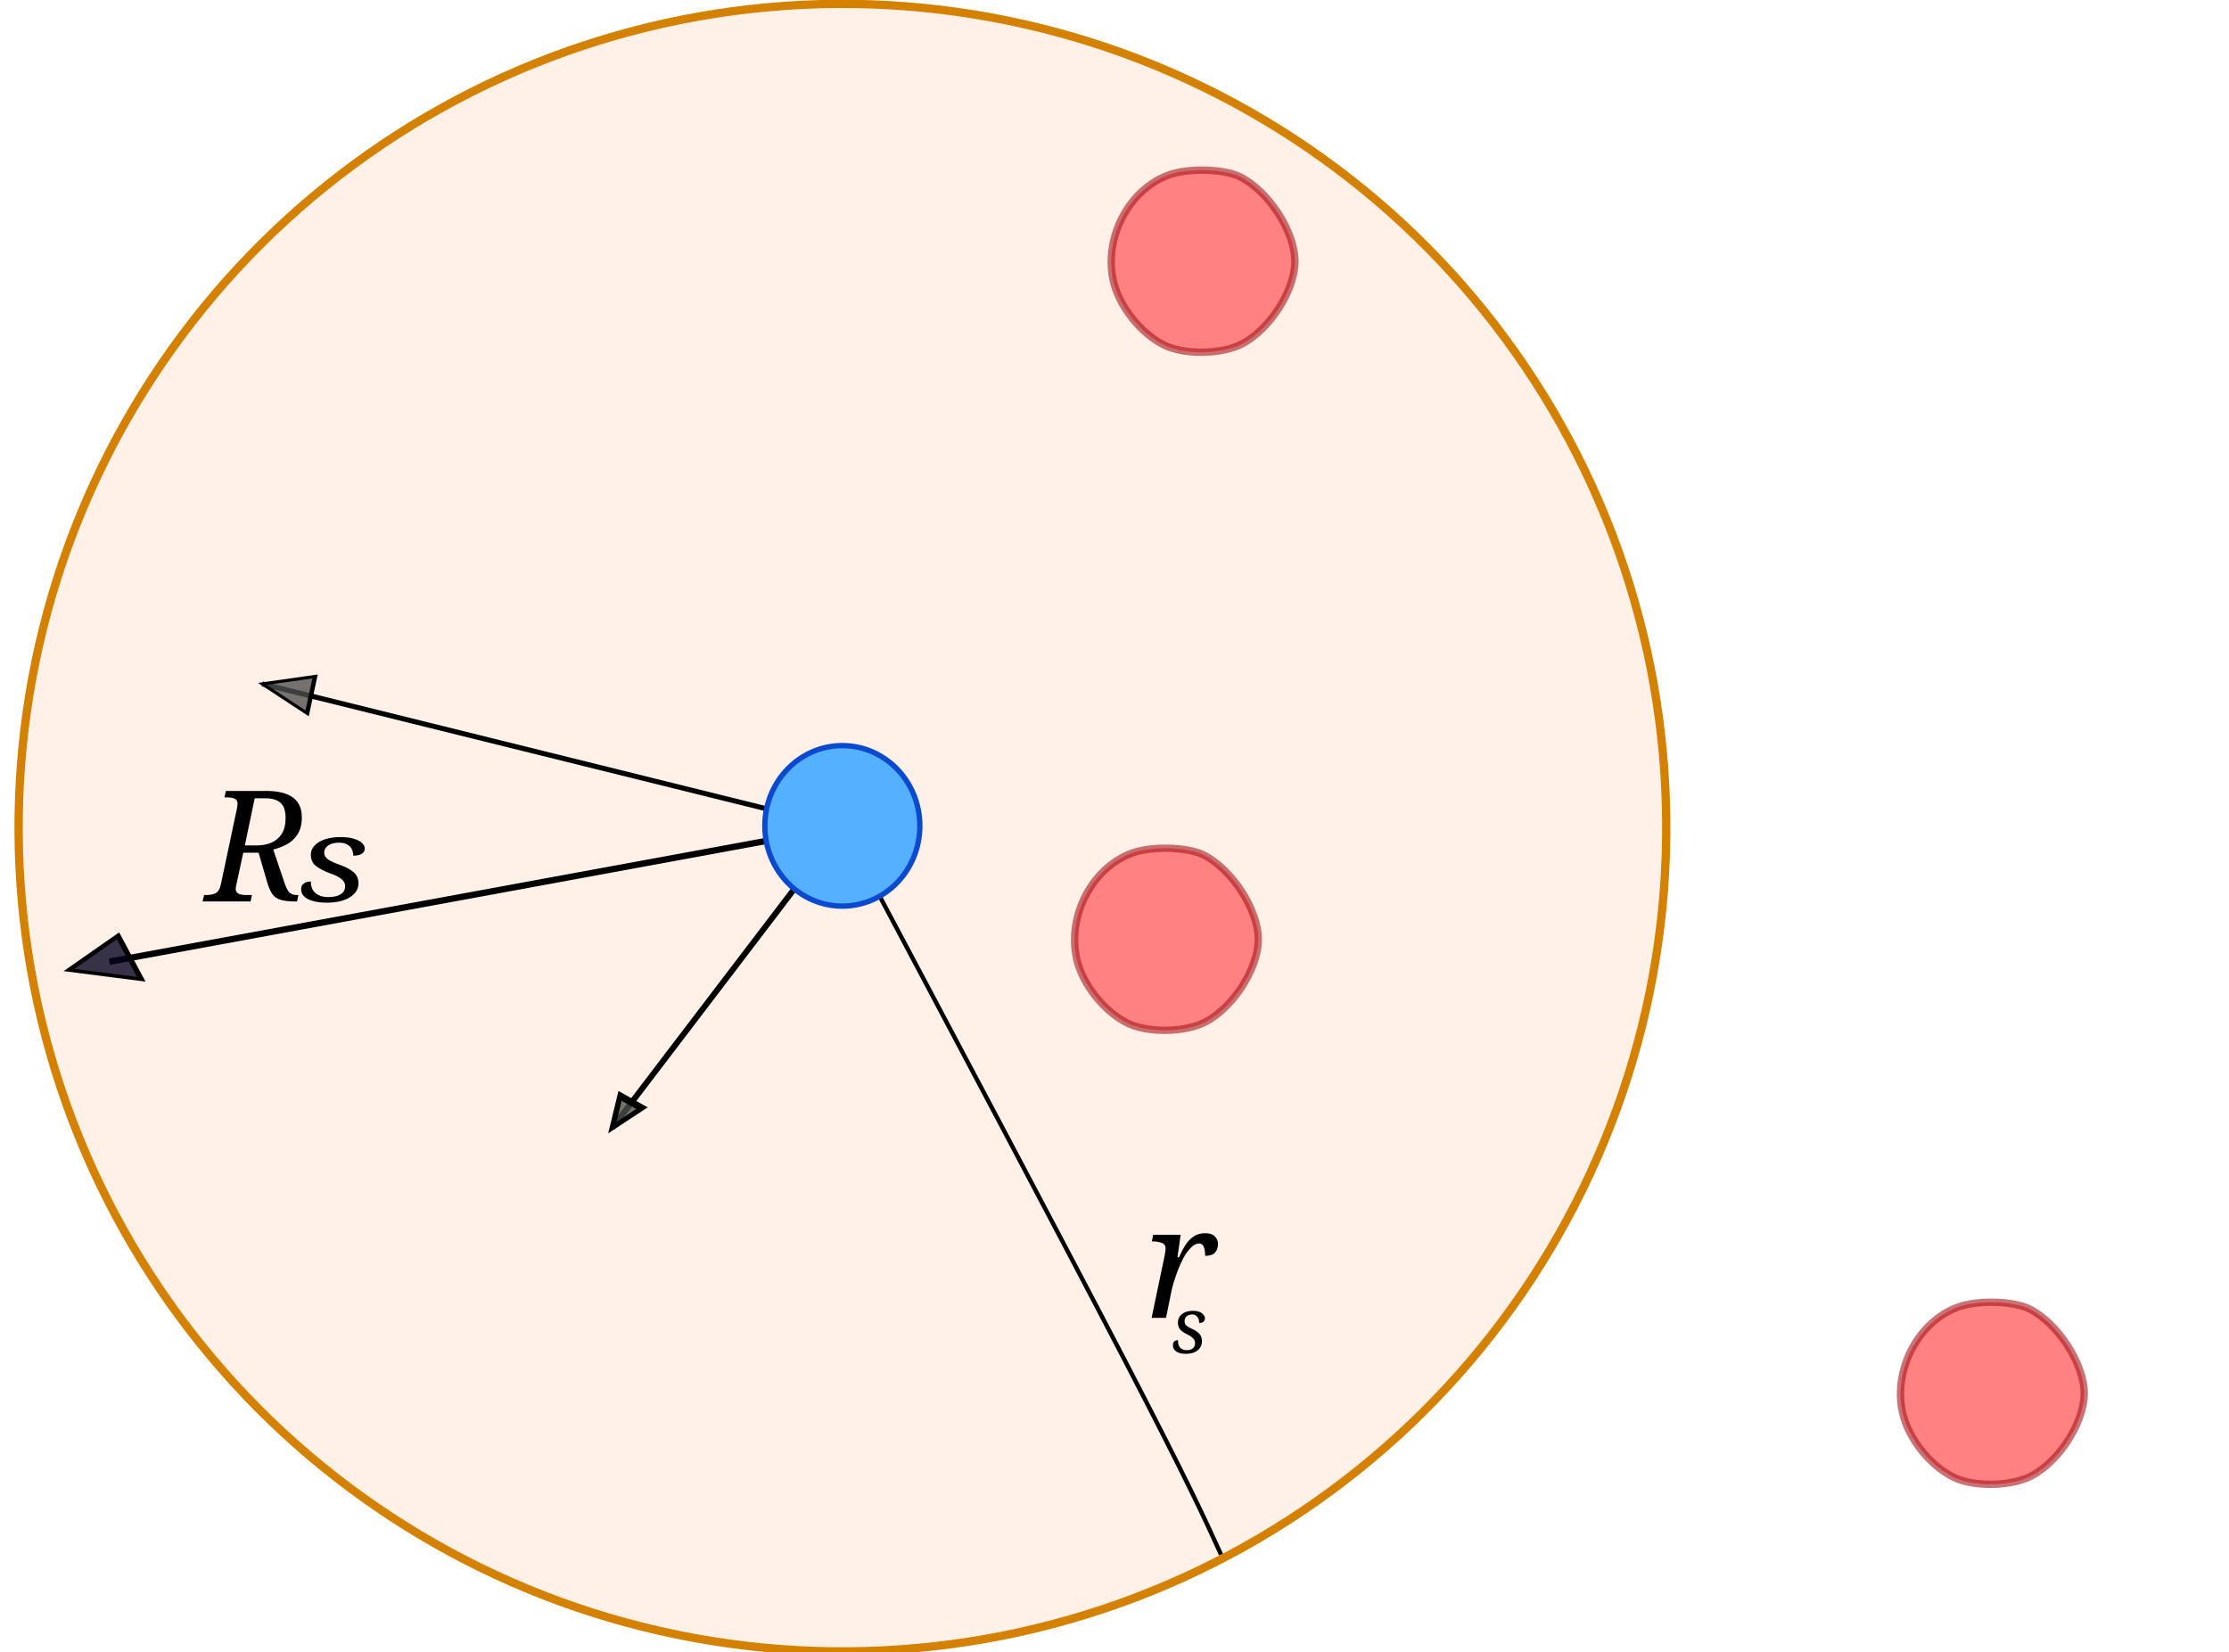
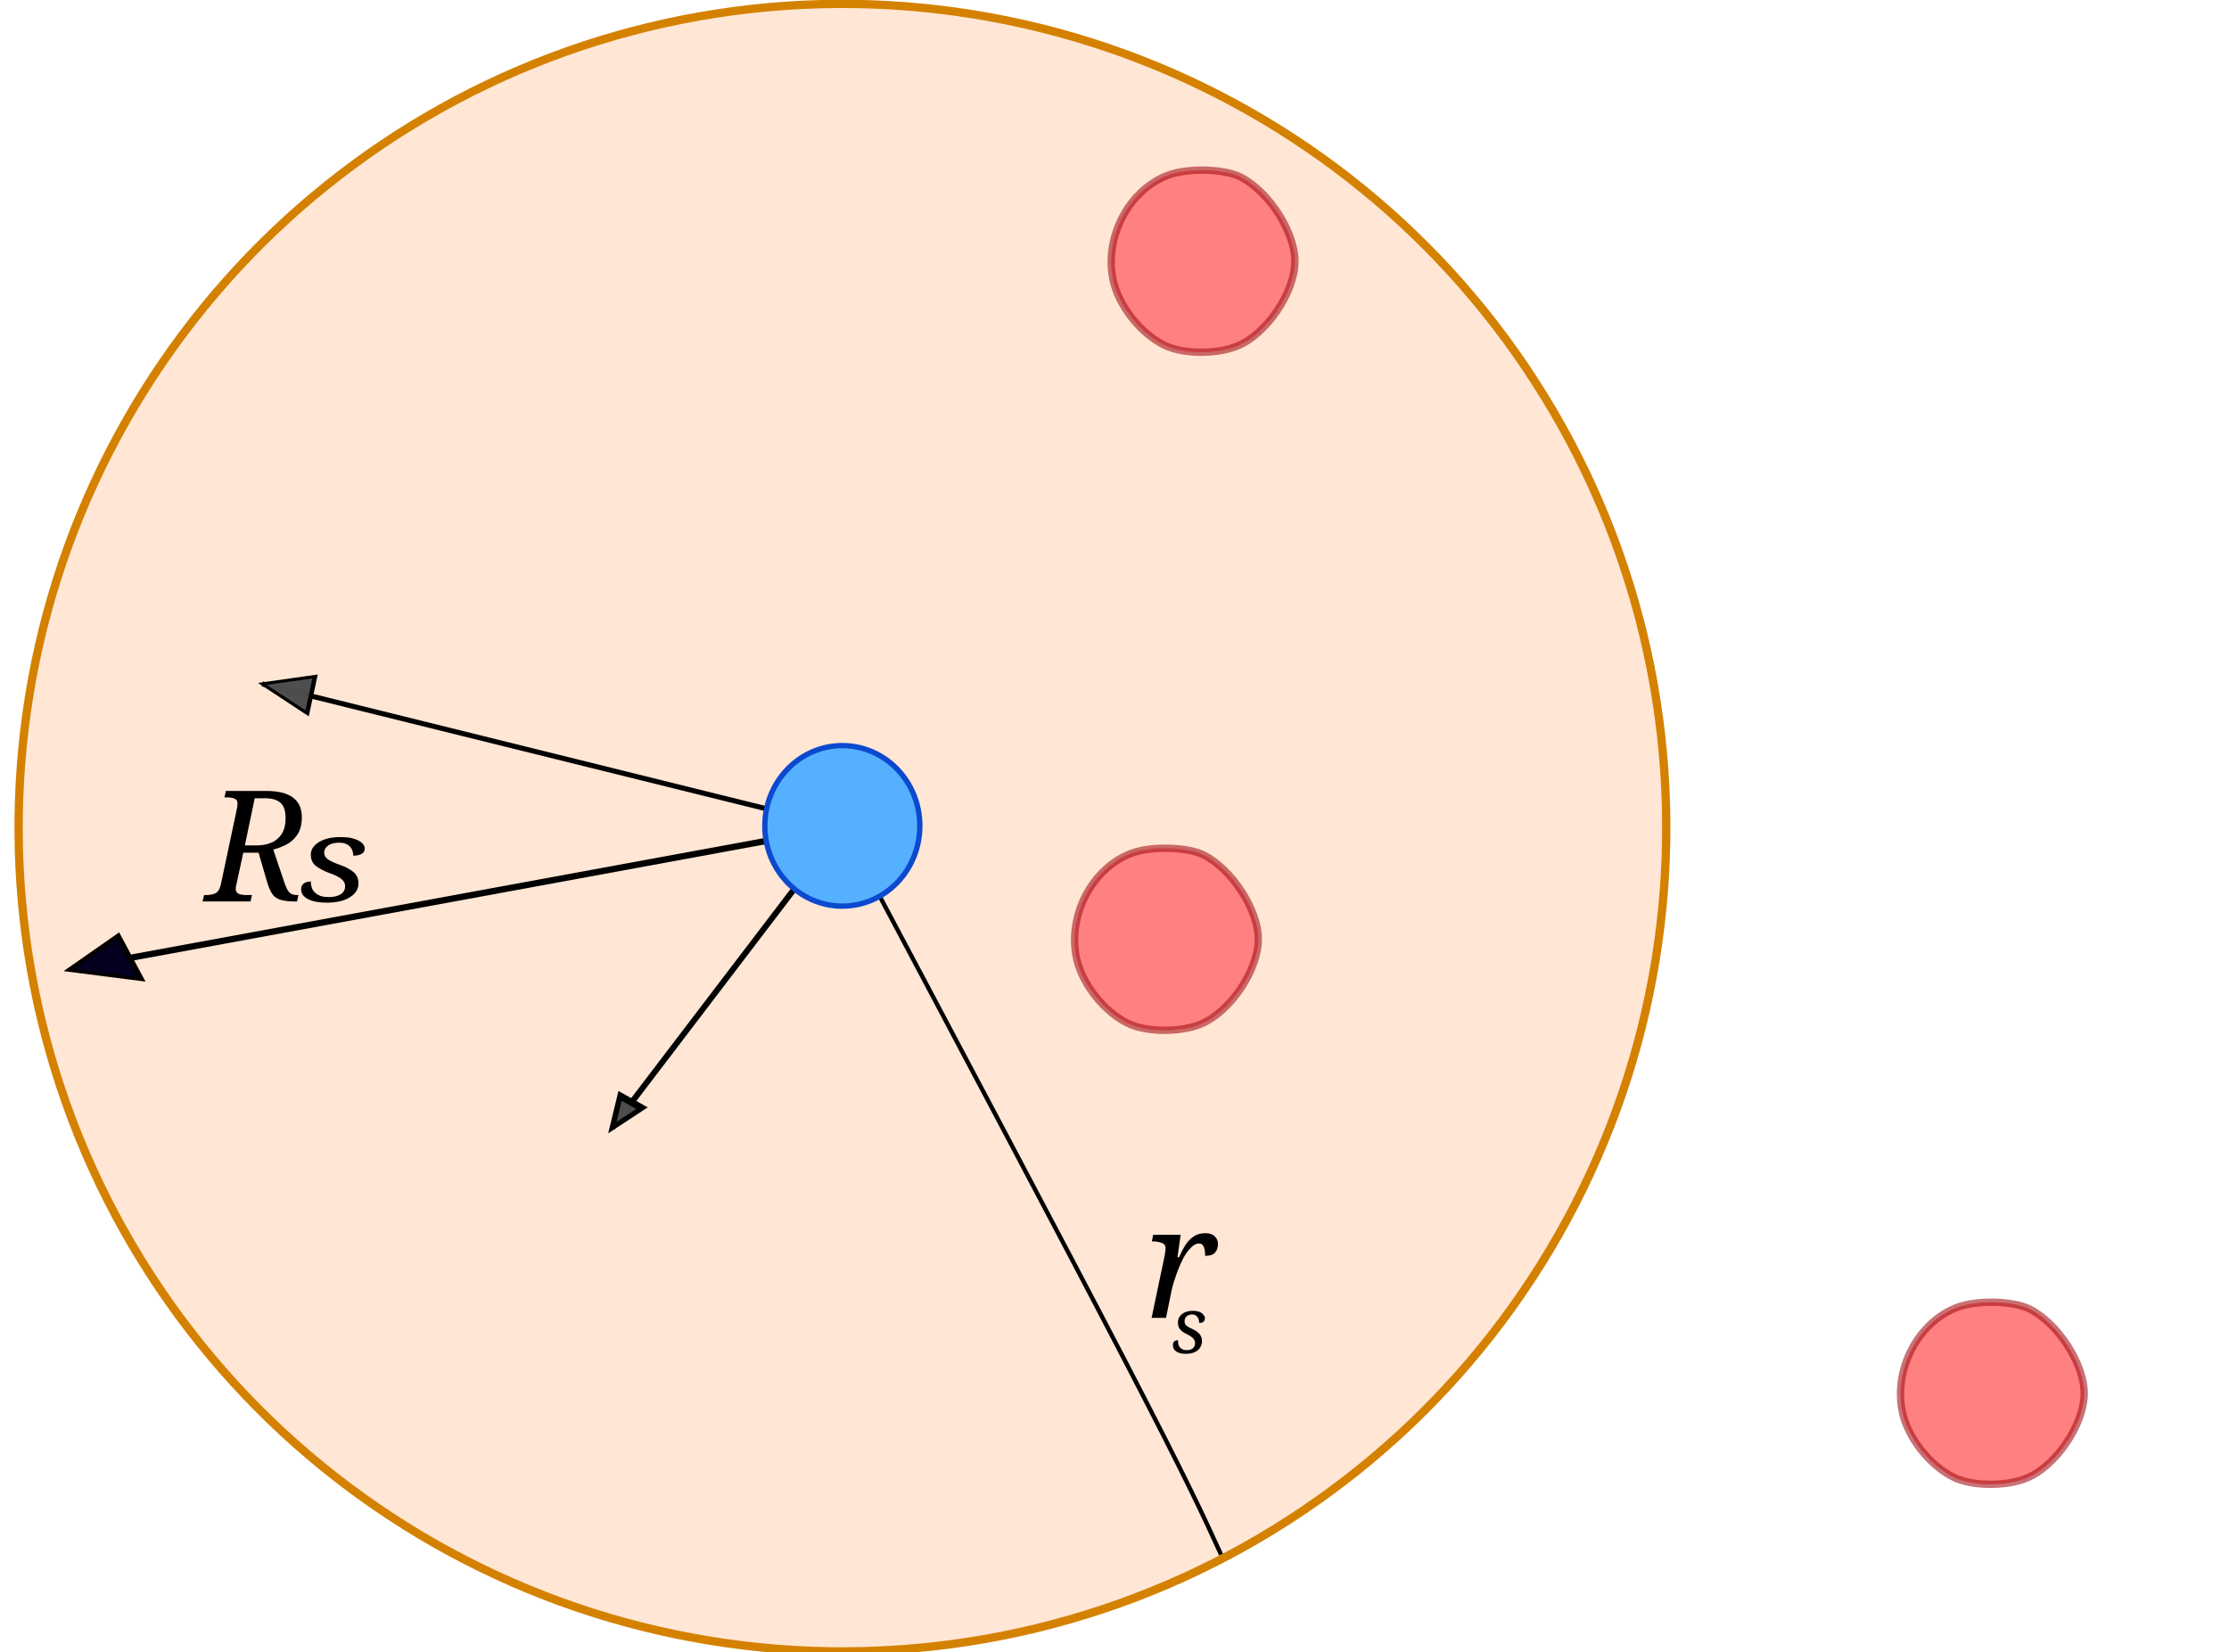
<svg xmlns="http://www.w3.org/2000/svg" xmlns:ns1="http://www.openswatchbook.org/uri/2009/osb" width="152.199mm" height="112.764mm" viewBox="0 0 152.199 112.764" version="1.1" id="svg8">
  <defs id="defs2">
    <rect x="134.371" y="65.579" width="14.363" height="13.229" id="rect1118" />
    <linearGradient id="linearGradient1070" ns1:paint="solid">
      <stop style="stop-color:#840080;stop-opacity:0.012;" offset="0" id="stop1068" />
    </linearGradient>
  </defs>
  <g id="layer1" transform="translate(-33.76511,-27.90648)">
-     <path style="fill:#ffe6d5;fill-opacity:0.574;stroke:#d48100;stroke-width:0.565;stroke-miterlimit:4;stroke-dasharray:none;stroke-opacity:1" id="path1088" d="m 128.33,126.756 -0.895,0.766 -0.911,0.748 -0.926,0.728 -0.941,0.709 -0.956,0.689 -0.97,0.669 -0.984,0.648 -0.997,0.628 -1.01,0.607 -1.022,0.585 -1.034,0.564 -1.046,0.542 -1.057,0.52 -1.068,0.498 -1.078,0.475 -1.088,0.452 -1.097,0.43 -1.106,0.407 -1.114,0.383 -1.122,0.36 -1.129,0.336 -1.136,0.313 -1.142,0.289 -1.148,0.265 -1.153,0.241 -1.158,0.216 -1.162,0.192 -1.166,0.168 -1.169,0.143 -1.172,0.119 -1.174,0.094 -1.176,0.07 -1.177,0.045 -1.178,0.02 -1.178,-0.004 -1.178,-0.029 -1.177,-0.054 -1.175,-0.078 -1.174,-0.103 -1.171,-0.128 -1.168,-0.152 -1.165,-0.176 -1.161,-0.201 -1.156,-0.225 -1.151,-0.249 -1.146,-0.273 -1.14,-0.297 -1.134,-0.321 -1.127,-0.345 -1.119,-0.368 -1.111,-0.392 -1.103,-0.415 -1.094,-0.438 -1.084,-0.461 -1.074,-0.483 -1.064,-0.506 -1.053,-0.528 -1.042,-0.55 -1.03,-0.571 -1.018,-0.593 -1.005,-0.614 -0.992,-0.635 -0.979,-0.656 -0.965,-0.676 -0.951,-0.696 -0.936,-0.716 -0.921,-0.735 -0.905,-0.754 -0.889,-0.773 -0.873,-0.792 -0.856,-0.81 -0.839,-0.827 -0.821,-0.845 -0.803,-0.862 -0.785,-0.878 -0.766,-0.895 -0.748,-0.911 -0.728,-0.926 -0.709,-0.941 -0.689,-0.956 -0.669,-0.97 -0.648,-0.984 -0.628,-0.997 -0.607,-1.01 -0.585,-1.022 -0.564,-1.034 -0.542,-1.046 -0.52,-1.057 -0.498,-1.068 -0.475,-1.078 -0.452,-1.088 -0.43,-1.097 -0.407,-1.106 -0.383,-1.114 -0.36,-1.122 -0.336,-1.129 -0.313,-1.136 -0.289,-1.142 -0.265,-1.148 -0.241,-1.153 -0.216,-1.158 -0.192,-1.162 -0.168,-1.166 -0.143,-1.169 -0.119,-1.172 -0.094,-1.174 -0.07,-1.176 -0.045,-1.177 -0.02,-1.178 0.004,-1.178 0.029,-1.178 0.054,-1.177 0.078,-1.175 0.103,-1.174 0.128,-1.171 0.152,-1.168 0.176,-1.165 0.201,-1.161 0.225,-1.156 0.249,-1.151 0.273,-1.146 0.297,-1.14 0.321,-1.134 0.345,-1.127 0.368,-1.119 0.392,-1.111 0.415,-1.103 0.438,-1.094 0.461,-1.084 0.483,-1.074 0.506,-1.064 0.528,-1.053 0.55,-1.042 0.571,-1.03 0.593,-1.018 0.614,-1.005 0.635,-0.992 0.656,-0.979 0.676,-0.965 0.696,-0.951 0.716,-0.936 0.735,-0.921 0.754,-0.905 0.773,-0.889 0.792,-0.873 0.81,-0.856 0.827,-0.839 0.845,-0.821 0.862,-0.803 0.878,-0.785 0.895,-0.766 0.911,-0.748 0.926,-0.728 0.941,-0.709 0.956,-0.689 0.97,-0.669 0.984,-0.648 0.997,-0.628 1.01,-0.607 1.022,-0.585 1.034,-0.564 1.046,-0.542 1.057,-0.52 1.068,-0.498 1.078,-0.475 1.088,-0.452 1.097,-0.43 1.106,-0.407 1.114,-0.383 1.122,-0.36 1.129,-0.336 1.136,-0.313 1.142,-0.289 1.148,-0.265 1.153,-0.241 1.158,-0.216 1.162,-0.192 1.166,-0.168 1.169,-0.143 1.172,-0.119 1.174,-0.094 1.176,-0.07 1.177,-0.045 1.178,-0.02 1.178,0.004 1.178,0.029 1.177,0.054 1.175,0.078 1.174,0.103 1.171,0.128 1.168,0.152 1.165,0.176 1.161,0.201 1.156,0.225 1.151,0.249 1.146,0.273 1.14,0.297 1.134,0.321 1.127,0.345 1.119,0.368 1.111,0.392 1.103,0.415 1.094,0.438 1.084,0.461 1.074,0.483 1.064,0.506 1.053,0.528 1.042,0.55 1.03,0.571 1.018,0.593 1.005,0.614 0.992,0.635 0.979,0.656 0.965,0.676 0.951,0.696 0.936,0.716 0.921,0.735 0.905,0.754 0.889,0.773 0.873,0.792 0.856,0.81 0.839,0.827 0.821,0.845 0.803,0.862 0.785,0.878 0.766,0.895 0.748,0.911 0.728,0.926 0.709,0.941 0.689,0.956 0.669,0.97 0.648,0.984 0.628,0.997 0.607,1.01 0.585,1.022 0.564,1.034 0.542,1.046 0.52,1.057 0.498,1.068 0.475,1.078 0.452,1.088 0.43,1.097 0.407,1.106 0.383,1.114 0.36,1.122 0.336,1.129 0.313,1.136 0.289,1.142 0.265,1.148 0.241,1.153 0.216,1.158 0.192,1.162 0.168,1.166 0.143,1.169 0.119,1.172 0.094,1.174 0.07,1.176 0.045,1.177 0.02,1.178 -0.004,1.178 -0.029,1.178 -0.054,1.177 -0.078,1.175 -0.103,1.174 -0.128,1.171 -0.152,1.168 -0.176,1.165 -0.201,1.161 -0.225,1.156 -0.249,1.151 -0.273,1.146 -0.297,1.14 -0.321,1.134 -0.345,1.127 -0.368,1.119 -0.392,1.111 -0.415,1.103 -0.438,1.094 -0.461,1.084 -0.483,1.074 -0.506,1.064 -0.528,1.053 -0.55,1.042 -0.571,1.03 -0.593,1.018 -0.614,1.005 -0.635,0.992 -0.656,0.979 -0.676,0.965 -0.696,0.951 -0.716,0.936 -0.735,0.921 -0.754,0.905 -0.773,0.889 -0.792,0.873 -0.81,0.856 -0.827,0.839 -0.845,0.821 -0.862,0.803 z" />
-     <path style="fill:none;stroke:#000000;stroke-width:0.293px;stroke-linecap:butt;stroke-linejoin:miter;stroke-opacity:1" d="m 91.281,84.302 c 7.494,14.115 14.989,28.229 19.298,36.522 4.309,8.292 5.433,10.763 6.557,13.233" id="path1092" />
-     <path style="fill:none;stroke:#000000;stroke-width:0.432px;stroke-linecap:butt;stroke-linejoin:miter;stroke-opacity:1" d="M 91.276,84.375 C 74.596,87.442 57.916,90.51 41.236,93.577" id="path1104" />
-     <text xml:space="preserve" id="text1116" style="font-style:normal;font-weight:normal;font-size:10.583px;line-height:1.25;font-family:sans-serif;white-space:pre;shape-inside:url(#rect1118);fill:#000000;fill-opacity:1;stroke:none;" />
-     <text xml:space="preserve" style="font-style:italic;font-variant:normal;font-weight:normal;font-stretch:normal;font-size:10.583px;line-height:1.25;font-family:Caladea;-inkscape-font-specification:'Caladea, Italic';font-variant-ligatures:normal;font-variant-caps:normal;font-variant-numeric:normal;font-variant-east-asian:normal;fill:#000000;fill-opacity:1;stroke:none;stroke-width:0.265" x="111.931" y="117.901" id="text1124">
+     <path style="fill:#ffe6d5;fill-opacity:1;stroke:#d48100;stroke-width:0.565;stroke-miterlimit:4;stroke-dasharray:none;stroke-opacity:1;opacity:1" id="path1088" d="m 128.33,126.756 -0.895,0.766 -0.911,0.748 -0.926,0.728 -0.941,0.709 -0.956,0.689 -0.97,0.669 -0.984,0.648 -0.997,0.628 -1.01,0.607 -1.022,0.585 -1.034,0.564 -1.046,0.542 -1.057,0.52 -1.068,0.498 -1.078,0.475 -1.088,0.452 -1.097,0.43 -1.106,0.407 -1.114,0.383 -1.122,0.36 -1.129,0.336 -1.136,0.313 -1.142,0.289 -1.148,0.265 -1.153,0.241 -1.158,0.216 -1.162,0.192 -1.166,0.168 -1.169,0.143 -1.172,0.119 -1.174,0.094 -1.176,0.07 -1.177,0.045 -1.178,0.02 -1.178,-0.004 -1.178,-0.029 -1.177,-0.054 -1.175,-0.078 -1.174,-0.103 -1.171,-0.128 -1.168,-0.152 -1.165,-0.176 -1.161,-0.201 -1.156,-0.225 -1.151,-0.249 -1.146,-0.273 -1.14,-0.297 -1.134,-0.321 -1.127,-0.345 -1.119,-0.368 -1.111,-0.392 -1.103,-0.415 -1.094,-0.438 -1.084,-0.461 -1.074,-0.483 -1.064,-0.506 -1.053,-0.528 -1.042,-0.55 -1.03,-0.571 -1.018,-0.593 -1.005,-0.614 -0.992,-0.635 -0.979,-0.656 -0.965,-0.676 -0.951,-0.696 -0.936,-0.716 -0.921,-0.735 -0.905,-0.754 -0.889,-0.773 -0.873,-0.792 -0.856,-0.81 -0.839,-0.827 -0.821,-0.845 -0.803,-0.862 -0.785,-0.878 -0.766,-0.895 -0.748,-0.911 -0.728,-0.926 -0.709,-0.941 -0.689,-0.956 -0.669,-0.97 -0.648,-0.984 -0.628,-0.997 -0.607,-1.01 -0.585,-1.022 -0.564,-1.034 -0.542,-1.046 -0.52,-1.057 -0.498,-1.068 -0.475,-1.078 -0.452,-1.088 -0.43,-1.097 -0.407,-1.106 -0.383,-1.114 -0.36,-1.122 -0.336,-1.129 -0.313,-1.136 -0.289,-1.142 -0.265,-1.148 -0.241,-1.153 -0.216,-1.158 -0.192,-1.162 -0.168,-1.166 -0.143,-1.169 -0.119,-1.172 -0.094,-1.174 -0.07,-1.176 -0.045,-1.177 -0.02,-1.178 0.004,-1.178 0.029,-1.178 0.054,-1.177 0.078,-1.175 0.103,-1.174 0.128,-1.171 0.152,-1.168 0.176,-1.165 0.201,-1.161 0.225,-1.156 0.249,-1.151 0.273,-1.146 0.297,-1.14 0.321,-1.134 0.345,-1.127 0.368,-1.119 0.392,-1.111 0.415,-1.103 0.438,-1.094 0.461,-1.084 0.483,-1.074 0.506,-1.064 0.528,-1.053 0.55,-1.042 0.571,-1.03 0.593,-1.018 0.614,-1.005 0.635,-0.992 0.656,-0.979 0.676,-0.965 0.696,-0.951 0.716,-0.936 0.735,-0.921 0.754,-0.905 0.773,-0.889 0.792,-0.873 0.81,-0.856 0.827,-0.839 0.845,-0.821 0.862,-0.803 0.878,-0.785 0.895,-0.766 0.911,-0.748 0.926,-0.728 0.941,-0.709 0.956,-0.689 0.97,-0.669 0.984,-0.648 0.997,-0.628 1.01,-0.607 1.022,-0.585 1.034,-0.564 1.046,-0.542 1.057,-0.52 1.068,-0.498 1.078,-0.475 1.088,-0.452 1.097,-0.43 1.106,-0.407 1.114,-0.383 1.122,-0.36 1.129,-0.336 1.136,-0.313 1.142,-0.289 1.148,-0.265 1.153,-0.241 1.158,-0.216 1.162,-0.192 1.166,-0.168 1.169,-0.143 1.172,-0.119 1.174,-0.094 1.176,-0.07 1.177,-0.045 1.178,-0.02 1.178,0.004 1.178,0.029 1.177,0.054 1.175,0.078 1.174,0.103 1.171,0.128 1.168,0.152 1.165,0.176 1.161,0.201 1.156,0.225 1.151,0.249 1.146,0.273 1.14,0.297 1.134,0.321 1.127,0.345 1.119,0.368 1.111,0.392 1.103,0.415 1.094,0.438 1.084,0.461 1.074,0.483 1.064,0.506 1.053,0.528 1.042,0.55 1.03,0.571 1.018,0.593 1.005,0.614 0.992,0.635 0.979,0.656 0.965,0.676 0.951,0.696 0.936,0.716 0.921,0.735 0.905,0.754 0.889,0.773 0.873,0.792 0.856,0.81 0.839,0.827 0.821,0.845 0.803,0.862 0.785,0.878 0.766,0.895 0.748,0.911 0.728,0.926 0.709,0.941 0.689,0.956 0.669,0.97 0.648,0.984 0.628,0.997 0.607,1.01 0.585,1.022 0.564,1.034 0.542,1.046 0.52,1.057 0.498,1.068 0.475,1.078 0.452,1.088 0.43,1.097 0.407,1.106 0.383,1.114 0.36,1.122 0.336,1.129 0.313,1.136 0.289,1.142 0.265,1.148 0.241,1.153 0.216,1.158 0.192,1.162 0.168,1.166 0.143,1.169 0.119,1.172 0.094,1.174 0.07,1.176 0.045,1.177 0.02,1.178 -0.004,1.178 -0.029,1.178 -0.054,1.177 -0.078,1.175 -0.103,1.174 -0.128,1.171 -0.152,1.168 -0.176,1.165 -0.201,1.161 -0.225,1.156 -0.249,1.151 -0.273,1.146 -0.297,1.14 -0.321,1.134 -0.345,1.127 -0.368,1.119 -0.392,1.111 -0.415,1.103 -0.438,1.094 -0.461,1.084 -0.483,1.074 -0.506,1.064 -0.528,1.053 -0.55,1.042 -0.571,1.03 -0.593,1.018 -0.614,1.005 -0.635,0.992 -0.656,0.979 -0.676,0.965 -0.696,0.951 -0.716,0.936 -0.735,0.921 -0.754,0.905 -0.773,0.889 -0.792,0.873 -0.81,0.856 -0.827,0.839 -0.845,0.821 -0.862,0.803 z" />
+     <path style="fill:none;stroke:#000000;stroke-width:0.293px;stroke-linecap:butt;stroke-linejoin:miter;stroke-opacity:1;opacity:1" d="m 91.281,84.302 c 7.494,14.115 14.989,28.229 19.298,36.522 4.309,8.292 5.433,10.763 6.557,13.233" id="path1092" />
+     <path style="fill:none;stroke:#000000;stroke-width:0.432px;stroke-linecap:butt;stroke-linejoin:miter;stroke-opacity:1;opacity:1" d="M 91.276,84.375 C 74.596,87.442 57.916,90.51 41.236,93.577" id="path1104" />
+     <text xml:space="preserve" id="text1116" style="font-style:normal;font-weight:normal;font-size:10.583px;line-height:1.25;font-family:sans-serif;white-space:pre;shape-inside:url(#rect1118);fill:#000000;fill-opacity:1;stroke:none;opacity:1;" />
+     <text xml:space="preserve" style="font-style:italic;font-variant:normal;font-weight:normal;font-stretch:normal;font-size:10.583px;line-height:1.25;font-family:Caladea;-inkscape-font-specification:'Caladea, Italic';font-variant-ligatures:normal;font-variant-caps:normal;font-variant-numeric:normal;font-variant-east-asian:normal;fill:#000000;fill-opacity:1;stroke:none;stroke-width:0.265;opacity:1;" x="111.931" y="117.901" id="text1124">
      <tspan id="tspan1128" x="111.931" y="117.901">r</tspan>
    </text>
-     <text xml:space="preserve" style="font-style:italic;font-variant:normal;font-weight:normal;font-stretch:normal;font-size:5.292px;line-height:1.25;font-family:Caladea;-inkscape-font-specification:'Caladea, Italic';font-variant-ligatures:normal;font-variant-caps:normal;font-variant-numeric:normal;font-variant-east-asian:normal;fill:#000000;fill-opacity:1;stroke:none;stroke-width:0.265" x="113.727" y="120.311" id="text1132">
-       <tspan id="tspan1130" x="113.727" y="120.311" style="font-style:italic;font-variant:normal;font-weight:normal;font-stretch:normal;font-size:5.292px;font-family:Caladea;-inkscape-font-specification:'Caladea, Italic';font-variant-ligatures:normal;font-variant-caps:normal;font-variant-numeric:normal;font-variant-east-asian:normal;stroke-width:0.265">s</tspan>
+     <text xml:space="preserve" style="font-style:italic;font-variant:normal;font-weight:normal;font-stretch:normal;font-size:5.292px;line-height:1.25;font-family:Caladea;-inkscape-font-specification:'Caladea, Italic';font-variant-ligatures:normal;font-variant-caps:normal;font-variant-numeric:normal;font-variant-east-asian:normal;fill:#000000;fill-opacity:1;stroke:none;stroke-width:0.265;opacity:1;" x="113.727" y="120.311" id="text1132">
+       <tspan id="tspan1130" x="113.727" y="120.311" style="font-style:italic;font-variant:normal;font-weight:normal;font-stretch:normal;font-size:5.292px;font-family:Caladea;-inkscape-font-specification:'Caladea, Italic';font-variant-ligatures:normal;font-variant-caps:normal;font-variant-numeric:normal;font-variant-east-asian:normal;stroke-width:0.265;">s</tspan>
    </text>
-     <text xml:space="preserve" style="font-style:italic;font-variant:normal;font-weight:normal;font-stretch:normal;font-size:10.583px;line-height:1.25;font-family:Caladea;-inkscape-font-specification:'Caladea, Italic';font-variant-ligatures:normal;font-variant-caps:normal;font-variant-numeric:normal;font-variant-east-asian:normal;fill:#000000;fill-opacity:1;stroke:none;stroke-width:0.265" x="47.814" y="89.466" id="text1136">
-       <tspan id="tspan1134" x="47.814" y="89.466" style="font-style:italic;font-variant:normal;font-weight:normal;font-stretch:normal;font-size:10.583px;font-family:Caladea;-inkscape-font-specification:'Caladea, Italic';font-variant-ligatures:normal;font-variant-caps:normal;font-variant-numeric:normal;font-variant-east-asian:normal;stroke-width:0.265">R</tspan>
+     <text xml:space="preserve" style="font-style:italic;font-variant:normal;font-weight:normal;font-stretch:normal;font-size:10.583px;line-height:1.25;font-family:Caladea;-inkscape-font-specification:'Caladea, Italic';font-variant-ligatures:normal;font-variant-caps:normal;font-variant-numeric:normal;font-variant-east-asian:normal;fill:#000000;fill-opacity:1;stroke:none;stroke-width:0.265;opacity:1;" x="47.814" y="89.466" id="text1136">
+       <tspan id="tspan1134" x="47.814" y="89.466" style="font-style:italic;font-variant:normal;font-weight:normal;font-stretch:normal;font-size:10.583px;font-family:Caladea;-inkscape-font-specification:'Caladea, Italic';font-variant-ligatures:normal;font-variant-caps:normal;font-variant-numeric:normal;font-variant-east-asian:normal;stroke-width:0.265;">R</tspan>
    </text>
-     <path style="fill:#05001f;fill-opacity:0.791;stroke:#030000;stroke-width:0.265;stroke-miterlimit:4;stroke-dasharray:none;stroke-opacity:1" id="path1138" d="m 121.33,76.54 -2.28,2.564 -1.08,-3.256 z" transform="matrix(-1.468533,0,0,-0.9109943,216.6526,163.8732)" />
-     <text xml:space="preserve" style="font-style:italic;font-variant:normal;font-weight:normal;font-stretch:normal;font-size:9.219px;line-height:1.25;font-family:Caladea;-inkscape-font-specification:'Caladea, Italic';font-variant-ligatures:normal;font-variant-caps:normal;font-variant-numeric:normal;font-variant-east-asian:normal;fill:#000000;fill-opacity:1;stroke:none;stroke-width:0.461" x="47.252" y="102.352" id="text1132-1" transform="scale(1.144033,0.8741008)">
-       <tspan id="tspan1130-6" x="47.252" y="102.352" style="font-style:italic;font-variant:normal;font-weight:normal;font-stretch:normal;font-size:9.219px;font-family:Caladea;-inkscape-font-specification:'Caladea, Italic';font-variant-ligatures:normal;font-variant-caps:normal;font-variant-numeric:normal;font-variant-east-asian:normal;stroke-width:0.461">s</tspan>
+     <path style="fill:#05001f;fill-opacity:1;stroke:#030000;stroke-width:0.265;stroke-miterlimit:4;stroke-dasharray:none;stroke-opacity:1;opacity:1" id="path1138" d="m 121.33,76.54 -2.28,2.564 -1.08,-3.256 z" transform="matrix(-1.468533,0,0,-0.9109943,216.6526,163.8732)" />
+     <text xml:space="preserve" style="font-style:italic;font-variant:normal;font-weight:normal;font-stretch:normal;font-size:9.219px;line-height:1.25;font-family:Caladea;-inkscape-font-specification:'Caladea, Italic';font-variant-ligatures:normal;font-variant-caps:normal;font-variant-numeric:normal;font-variant-east-asian:normal;fill:#000000;fill-opacity:1;stroke:none;stroke-width:0.461;opacity:1;" x="47.252" y="102.352" id="text1132-1" transform="scale(1.144033,0.8741008)">
+       <tspan id="tspan1130-6" x="47.252" y="102.352" style="font-style:italic;font-variant:normal;font-weight:normal;font-stretch:normal;font-size:9.219px;font-family:Caladea;-inkscape-font-specification:'Caladea, Italic';font-variant-ligatures:normal;font-variant-caps:normal;font-variant-numeric:normal;font-variant-east-asian:normal;stroke-width:0.461;">s</tspan>
    </text>
-     <path style="fill:#4d4d4d;stroke:#000201;stroke-width:0.347px;stroke-linecap:butt;stroke-linejoin:miter;stroke-opacity:1;opacity:0.99" d="M 91.288,84.423 C 78.085,81.152 64.881,77.88 51.678,74.609" id="path1104-0" />
-     <path style="fill:#4d4d4d;fill-opacity:0.791;stroke:#000201;stroke-width:0.265;stroke-miterlimit:4;stroke-dasharray:none;stroke-opacity:1;opacity:0.99" id="path1138-1" transform="matrix(-1.013399,-0.4709942,0.5027569,-0.6172393,136.1531,178.9986)" d="m 121.33,76.54 -2.28,2.564 -1.08,-3.256 z" />
-     <path style="fill:#4d4d4d;stroke:#000201;stroke-width:0.4;stroke-linecap:butt;stroke-linejoin:miter;stroke-opacity:1;stroke-miterlimit:4;stroke-dasharray:none;opacity:0.99" d="M 91.281,84.302 C 86.047,91.171 80.813,98.039 75.578,104.908" id="path1104-0-4" />
-     <path style="fill:#4d4d4d;fill-opacity:0.791;stroke:#000201;stroke-width:0.666;stroke-miterlimit:4;stroke-dasharray:none;stroke-opacity:1;opacity:0.99" id="path1138-1-8" transform="matrix(-0.5435042,0.4809649,-0.2788458,-0.4174563,162.8649,78.50438)" d="m 121.33,76.54 -2.28,2.564 -1.08,-3.256 z" />
-     <path style="opacity:0.99;fill:#ff8080;fill-opacity:1;stroke:#a30e16;stroke-width:0.502;stroke-linejoin:round;stroke-miterlimit:4;stroke-dasharray:none;stroke-opacity:0.585;paint-order:fill markers stroke" d="m 113.277,51.481 c -1.63,-0.799 -3.116,-2.678 -3.5,-4.426 -0.645,-2.933 1.069,-6.2 3.774,-7.195 1.345,-0.495 3.799,-0.431 4.905,0.127 1.937,0.977 3.729,3.745 3.729,5.758 0,2.127 -1.935,4.977 -3.932,5.791 -1.435,0.585 -3.721,0.56 -4.976,-0.055 z" id="path963" />
-     <path style="opacity:0.99;fill:#ff8080;fill-opacity:1;stroke:#a30e16;stroke-width:0.502;stroke-linejoin:round;stroke-miterlimit:4;stroke-dasharray:none;stroke-opacity:0.585;paint-order:fill markers stroke" d="m 110.776,97.785 c -1.63,-0.799 -3.116,-2.678 -3.5,-4.426 -0.645,-2.933 1.069,-6.2 3.774,-7.195 1.345,-0.495 3.799,-0.431 4.905,0.127 1.937,0.977 3.729,3.745 3.729,5.758 0,2.127 -1.935,4.977 -3.932,5.791 -1.435,0.585 -3.721,0.56 -4.976,-0.055 z" id="path963-8" />
-     <path style="opacity:0.99;fill:#ff8080;fill-opacity:1;stroke:#a30e16;stroke-width:0.502;stroke-linejoin:round;stroke-miterlimit:4;stroke-dasharray:none;stroke-opacity:0.585;paint-order:fill markers stroke" d="m 167.17,128.788 c -1.63,-0.799 -3.116,-2.678 -3.5,-4.426 -0.645,-2.933 1.069,-6.2 3.774,-7.195 1.345,-0.495 3.799,-0.431 4.905,0.127 1.937,0.977 3.729,3.745 3.729,5.758 0,2.127 -1.935,4.977 -3.932,5.791 -1.435,0.585 -3.721,0.56 -4.976,-0.055 z" id="path963-5" />
-     <ellipse style="fill:#55b0ff;fill-opacity:1;stroke:#0b49cf;stroke-width:0.365;stroke-miterlimit:4;stroke-dasharray:none;stroke-opacity:1" id="path84-5" cx="91.281" cy="84.302" rx="5.292" ry="5.481" />
+     <path style="fill:#4d4d4d;stroke:#000201;stroke-width:0.347px;stroke-linecap:butt;stroke-linejoin:miter;stroke-opacity:1;opacity:1" d="M 91.288,84.423 C 78.085,81.152 64.881,77.88 51.678,74.609" id="path1104-0" />
+     <path style="fill:#4d4d4d;fill-opacity:0.992;stroke:#000201;stroke-width:0.265;stroke-miterlimit:4;stroke-dasharray:none;stroke-opacity:1;opacity:1" id="path1138-1" transform="matrix(-1.013399,-0.4709942,0.5027569,-0.6172393,136.1531,178.9986)" d="m 121.33,76.54 -2.28,2.564 -1.08,-3.256 z" />
+     <path style="fill:#4d4d4d;stroke:#000201;stroke-width:0.4;stroke-linecap:butt;stroke-linejoin:miter;stroke-opacity:1;stroke-miterlimit:4;stroke-dasharray:none;opacity:1" d="M 91.281,84.302 C 86.047,91.171 80.813,98.039 75.578,104.908" id="path1104-0-4" />
+     <path style="fill:#4d4d4d;fill-opacity:1;stroke:#000201;stroke-width:0.666;stroke-miterlimit:4;stroke-dasharray:none;stroke-opacity:1;opacity:1" id="path1138-1-8" transform="matrix(-0.5435042,0.4809649,-0.2788458,-0.4174563,162.8649,78.50438)" d="m 121.33,76.54 -2.28,2.564 -1.08,-3.256 z" />
+     <path style="opacity:1;fill:#ff8080;fill-opacity:1;stroke:#a30e16;stroke-width:0.502;stroke-linejoin:round;stroke-miterlimit:4;stroke-dasharray:none;stroke-opacity:0.585;paint-order:fill markers stroke" d="m 113.277,51.481 c -1.63,-0.799 -3.116,-2.678 -3.5,-4.426 -0.645,-2.933 1.069,-6.2 3.774,-7.195 1.345,-0.495 3.799,-0.431 4.905,0.127 1.937,0.977 3.729,3.745 3.729,5.758 0,2.127 -1.935,4.977 -3.932,5.791 -1.435,0.585 -3.721,0.56 -4.976,-0.055 z" id="path963" />
+     <path style="opacity:1;fill:#ff8080;fill-opacity:1;stroke:#a30e16;stroke-width:0.502;stroke-linejoin:round;stroke-miterlimit:4;stroke-dasharray:none;stroke-opacity:0.585;paint-order:fill markers stroke" d="m 110.776,97.785 c -1.63,-0.799 -3.116,-2.678 -3.5,-4.426 -0.645,-2.933 1.069,-6.2 3.774,-7.195 1.345,-0.495 3.799,-0.431 4.905,0.127 1.937,0.977 3.729,3.745 3.729,5.758 0,2.127 -1.935,4.977 -3.932,5.791 -1.435,0.585 -3.721,0.56 -4.976,-0.055 z" id="path963-8" />
+     <path style="opacity:1;fill:#ff8080;fill-opacity:1;stroke:#a30e16;stroke-width:0.502;stroke-linejoin:round;stroke-miterlimit:4;stroke-dasharray:none;stroke-opacity:0.585;paint-order:fill markers stroke" d="m 167.17,128.788 c -1.63,-0.799 -3.116,-2.678 -3.5,-4.426 -0.645,-2.933 1.069,-6.2 3.774,-7.195 1.345,-0.495 3.799,-0.431 4.905,0.127 1.937,0.977 3.729,3.745 3.729,5.758 0,2.127 -1.935,4.977 -3.932,5.791 -1.435,0.585 -3.721,0.56 -4.976,-0.055 z" id="path963-5" />
+     <ellipse style="fill:#55b0ff;fill-opacity:1;stroke:#0b49cf;stroke-width:0.365;stroke-miterlimit:4;stroke-dasharray:none;stroke-opacity:1;opacity:1" id="path84-5" cx="91.281" cy="84.302" rx="5.292" ry="5.481" />
  </g>
</svg>
